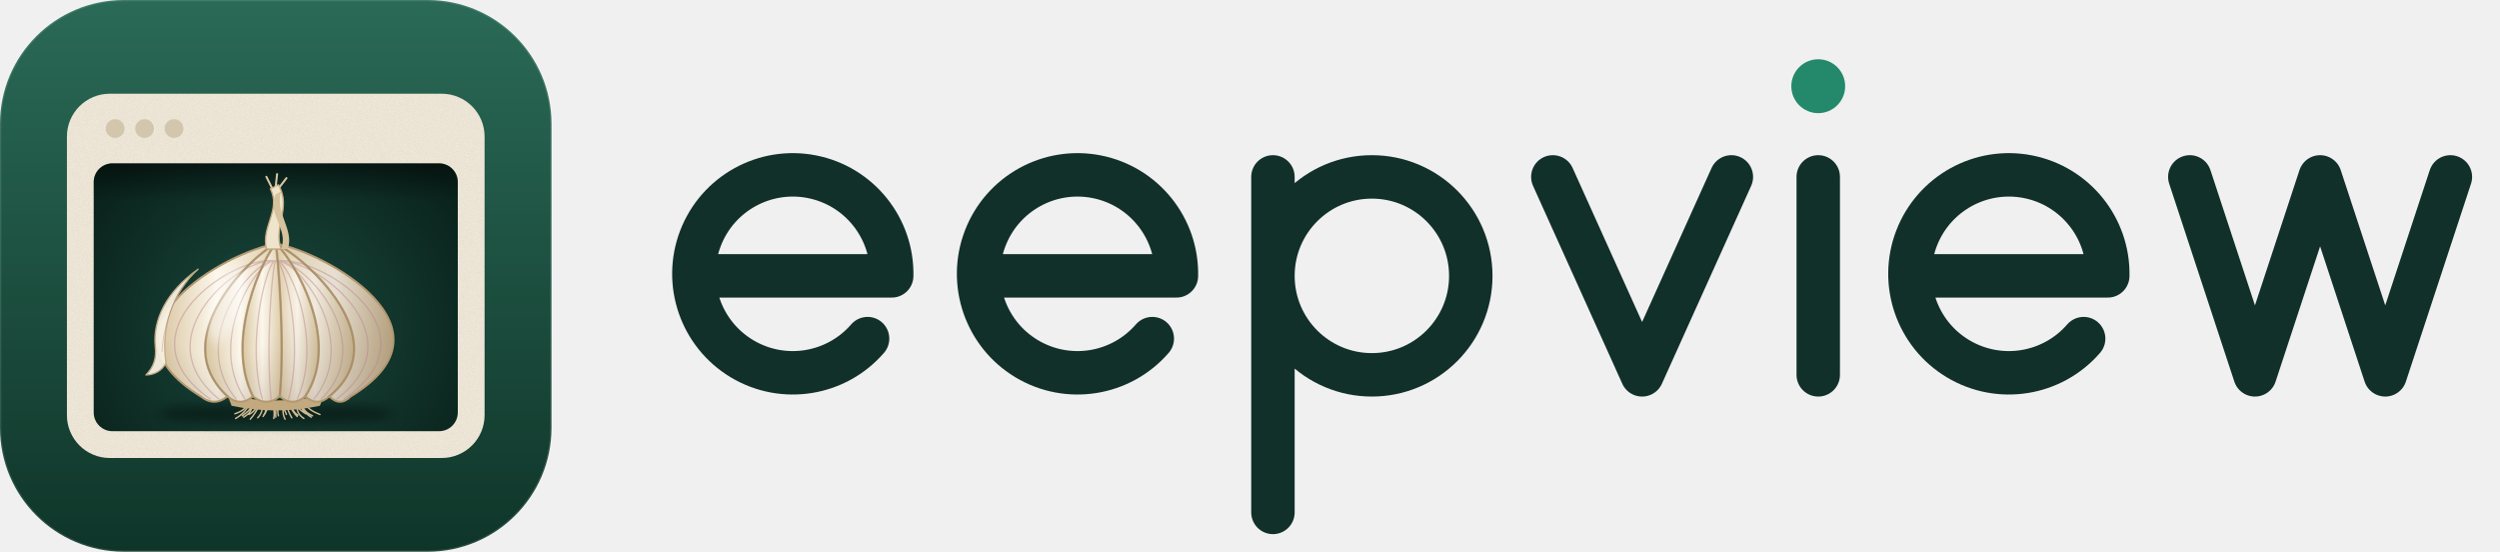
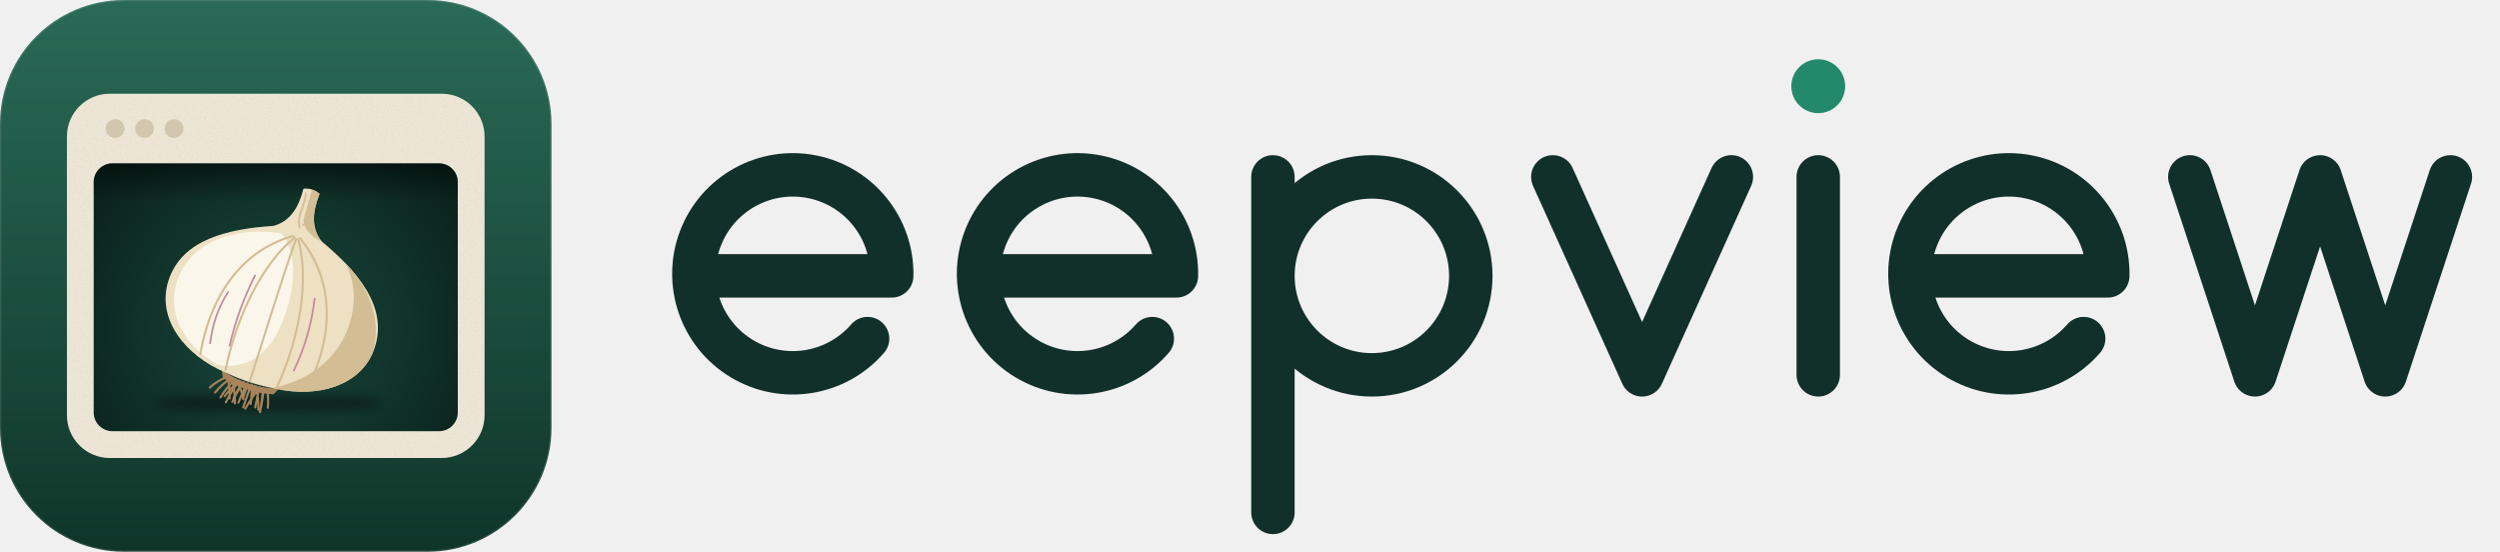
<svg xmlns="http://www.w3.org/2000/svg" viewBox="0 0 1160 256">
  <g transform="scale(.31068) translate(-100 -100)">
    <defs>
      <linearGradient id="evl-body" x1="0" y1="0" x2="0" y2="1">
        <stop offset="0" stop-color="#2A6A56" />
        <stop offset="1" stop-color="#0F3529" />
      </linearGradient>
      <radialGradient id="evl-view" cx="512" cy="590" r="330" gradientUnits="userSpaceOnUse">
        <stop offset="0" stop-color="#1A4A3E" />
        <stop offset="1" stop-color="#0A231C" />
      </radialGradient>
      <linearGradient id="evl-inset" x1="0" y1="0" x2="0" y2="1">
        <stop offset="0" stop-color="#000" stop-opacity=".45" />
        <stop offset=".14" stop-color="#000" stop-opacity="0" />
      </linearGradient>
-       <linearGradient id="evl-clove" x1="0" y1="0" x2="1" y2="0">
-         <stop offset="0" stop-color="#D9C6A1" />
-         <stop offset=".5" stop-color="#FCF7EC" />
-         <stop offset="1" stop-color="#DECDAB" />
-       </linearGradient>
-       <radialGradient id="evl-shade" cx="430" cy="540" r="300" gradientUnits="userSpaceOnUse">
-         <stop offset=".35" stop-color="#5A3E1E" stop-opacity="0" />
-         <stop offset="1" stop-color="#5A3E1E" stop-opacity=".38" />
-       </radialGradient>
      <filter id="evl-grain" x="0" y="0" width="1" height="1">
        <feTurbulence type="fractalNoise" baseFrequency=".85" numOctaves="2" stitchTiles="stitch" />
        <feColorMatrix values="0 0 0 0 .42 0 0 0 0 .34 0 0 0 0 .22 0 0 0 .22 0" />
        <feComposite in2="SourceGraphic" operator="in" />
      </filter>
      <filter id="evl-soft" x="-.5" y="-.5" width="2" height="2">
        <feGaussianBlur stdDeviation="8" />
      </filter>
    </defs>
    <rect x="100" y="100" width="824" height="824" rx="185" fill="url(#evl-body)" stroke="#FFFFFF" stroke-opacity=".12" stroke-width="4" />
    <rect x="200" y="240" width="624" height="544" rx="64" fill="#F3EDE0" />
    <rect x="200" y="240" width="624" height="544" rx="64" filter="url(#evl-grain)" />
    <g fill="#D2C6AC">
      <circle cx="272" cy="292" r="14" />
      <circle cx="316" cy="292" r="14" />
      <circle cx="360" cy="292" r="14" />
    </g>
    <rect x="240" y="344" width="544" height="400" rx="28" fill="url(#evl-view)" />
    <rect x="240" y="344" width="544" height="400" rx="28" fill="url(#evl-inset)" />
-     <g transform="translate(0 -10)">
-       <ellipse cx="512" cy="728" rx="176" ry="16" fill="#000" opacity=".4" filter="url(#evl-soft)" />
-       <g fill="none" stroke="#CDBA92" stroke-width="2.2" stroke-linecap="round">
-         <path d="M468 714q0 8 -17 14M472 714q-6 13 -20 21M476 714q2 11 -12 19M480 714q-8 10 -18 17M484 714q-1 9 -12 15M488 714q-6 13 -14 22M492 714q1 12 -7 20M496 714q3 11 -3 18M500 714q-2 10 -6 16M504 714q-6 8 -8 14M508 714q3 13 1 21M512 714q0 11 0 19M516 714q-2 10 0 17M520 714q6 9 8 15M524 714q-3 13 2 22M528 714q3 12 8 20M532 714q5 11 12 18M536 714q0 10 9 16M540 714q7 8 17 14M544 714q-2 13 10 21M548 714q4 11 17 19M552 714q0 10 15 17M556 714q6 9 22 15" />
+     <ellipse cx="500" cy="702" rx="170" ry="14" fill="#000" opacity=".4" filter="url(#evl-soft)" />
+     <g transform="translate(0 -40) rotate(18 512 590) translate(512 590) scale(0.9) translate(-512 -590)">
+       <g fill="none" stroke="#A9845A" stroke-width="3.5" stroke-linecap="round">
+         <path d="M474 734q-15 13 -22 26M481 734q-12 15 -18 31M488 734q-10 18 -14 36M495 734q-7 20 -10 41M502 734q-5 15 -7 30M509 734q-3 17 -4 35M516 734q-1 20 -1 40M523 734q1 14 1 29M530 734q2 17 4 34M537 734q4 19 7 39M544 734q7 14 10 28M475 734q9 16 14 33M482 734q12 19 18 38M489 734q15 13 22 27M496 734q-11 16 -16 32M503 734q-6 18 -8 37M510 734q0 13 0 26M517 734q5 15 8 31M524 734q11 18 16 36M531 734q-8 20 -12 41M538 734q3 15 5 30" />
      </g>
-       <path d="M440 700Q512 716 584 700L578 716Q512 730 446 716Z" fill="#C2A97F" />
-       <g fill="url(#evl-clove)">
-         <path d="M512 474C440 486 232 600 400 702Q420 718 440 702C346 616 476 492 512 474Z" />
-         <path d="M512 474C476 492 346 616 440 702Q459 718 478 702C434 616 495 492 512 474Z" />
-         <path d="M512 474C495 492 434 616 478 702Q498 718 518 702C526 616 515 492 512 474Z" />
-         <path d="M512 474C515 492 526 616 518 702Q537 718 556 702C613 616 534 492 512 474Z" />
-         <path d="M512 474C534 492 613 616 556 702Q574 718 592 702C696 616 552 492 512 474Z" />
-         <path d="M512 474C552 492 696 616 592 702Q608 718 624 702C792 600 584 486 512 474Z" />
+       <path d="M462 726Q512 742 562 726L556 738Q512 750 468 738Z" fill="#A9845A" />
+       <path d="M498 398C500 430 494 456 470 472C400 500 332 540 332 612C332 680 398 722 468 728Q512 734 556 728C626 722 692 680 692 612C692 540 624 500 554 472C530 456 524 430 526 398Q512 392 498 398Z" fill="#EDE0C3" />
+       <clipPath id="evl-clip">
+         <path d="M498 398C500 430 494 456 470 472C400 500 332 540 332 612C332 680 398 722 468 728Q512 734 556 728C626 722 692 680 692 612C692 540 624 500 554 472C530 456 524 430 526 398Q512 392 498 398Z" />
+       </clipPath>
+       <g clip-path="url(#evl-clip)">
+         <path d="M346 612C344 540 410 492 486 480C520 500 540 560 532 630C526 686 492 716 452 720C396 708 348 672 346 612Z" fill="#FBF6EA" />
+         <path d="M600 492C668 528 698 586 690 640C680 696 616 728 548 730C604 700 640 650 640 590C640 548 626 516 600 492Z" fill="#D3BD94" />
+         <path d="M512 396Q520 394 526 398C524 430 530 456 552 472C536 470 520 462 514 448Z" fill="#D3BD94" />
+         <path d="M506 478C442 520 404 600 420 712M509 480C470 540 458 640 468 724M512 482C510 560 512 650 512 730M515 480C556 540 568 640 558 724M518 478C584 520 624 600 606 712" fill="none" stroke="#D3BD94" stroke-width="3.5" stroke-linecap="round" />
+         <path d="M466 560C460 600 458 640 462 684M572 566C580 606 582 646 576 690M432 600C424 630 424 660 430 690" fill="none" stroke="#C68C9B" stroke-width="3" stroke-linecap="round" />
+         <path d="M504 404C510 424 500 440 512 462M518 402C512 420 524 438 516 456" fill="none" stroke="#D3BD94" stroke-width="3" stroke-linecap="round" />
      </g>
-       <path d="M512 474C440 486 232 600 400 702Q420 718 440 702Q459 718 478 702Q498 718 518 702Q537 718 556 702Q574 718 592 702Q608 718 624 702C792 600 584 486 512 474Z" fill="url(#evl-shade)" />
-       <path d="M512 500C453 488 272 606 414 706M512 500C464 490 310 611 427 706M512 500C483 492 377 616 453 706M512 500C489 492 406 616 466 706M512 500C502 492 466 616 492 706M512 500C509 492 496 616 505 706M512 500C522 492 556 616 531 706M512 500C528 492 585 616 544 706M512 500C540 492 642 616 569 706M512 500C546 492 670 616 580 706M512 500C563 490 730 610 603 706M512 500C574 488 761 605 614 706" fill="none" stroke="#B5848F" stroke-width="2" stroke-linecap="round" opacity=".45" />
-       <path d="M512 474C476 492 346 616 440 702M512 474C495 492 434 616 478 702M512 474C515 492 526 616 518 702M512 474C534 492 613 616 556 702M512 474C552 492 696 616 592 702" fill="none" stroke="#A88B62" stroke-width="3.5" stroke-linecap="round" opacity=".85" />
-       <path d="M512 474C440 486 232 600 400 702Q420 718 440 702Q459 718 478 702Q498 718 518 702Q537 718 556 702Q574 718 592 702Q608 718 624 702C792 600 584 486 512 474Z" fill="none" stroke="#B49870" stroke-width="3" />
-       <ellipse cx="438" cy="566" rx="22" ry="58" fill="#FFFFFF" opacity=".5" transform="rotate(18 438 566)" filter="url(#evl-soft)" />
-       <path d="M396 512C358 546 340 600 348 652C342 664 330 670 318 670C330 658 334 644 332 628C328 588 348 546 396 512Z" fill="#F8F1E2" stroke="#C4AD85" stroke-width="2" stroke-linejoin="round" opacity=".95" />
-       <path d="M380 530C356 560 344 600 342 636" fill="none" stroke="#B5848F" stroke-width="1.5" opacity=".4" />
-       <path d="M498 482C490 448 520 424 504 392L516 386C536 420 508 448 520 482Z" fill="#EFE4CC" stroke="#BFA57C" stroke-width="2" stroke-linejoin="round" />
-       <path d="M520 482C532 452 498 430 512 400L520 396C510 428 540 452 530 482Z" fill="#D6C29C" />
-       <path d="M506 390L498 374M512 388L514 370M518 389L528 376" fill="none" stroke="#D8C7A2" stroke-width="3" stroke-linecap="round" />
    </g>
  </g>
  <g transform="translate(312 184) scale(1.12)" fill="none" stroke="#12302A" stroke-width="18" stroke-linecap="round" stroke-linejoin="round">
    <path d="M9-50H91A41 41 0 1 0 81-24" />
    <path d="M127-50H209A41 41 0 1 0 199-24" />
    <path d="M249-91V48M249-50A41 41 0 1 0 331-50A41 41 0 1 0 249-50" />
    <path d="M365-91L402-9L439-91" />
    <path d="M475-91V-9" />
    <path d="M513-50H595A41 41 0 1 0 585-24" />
    <path d="M629-91L656-9L683-91L710-9L737-91" />
  </g>
  <circle cx="844" cy="40" r="12.5" fill="#23896A" />
</svg>
